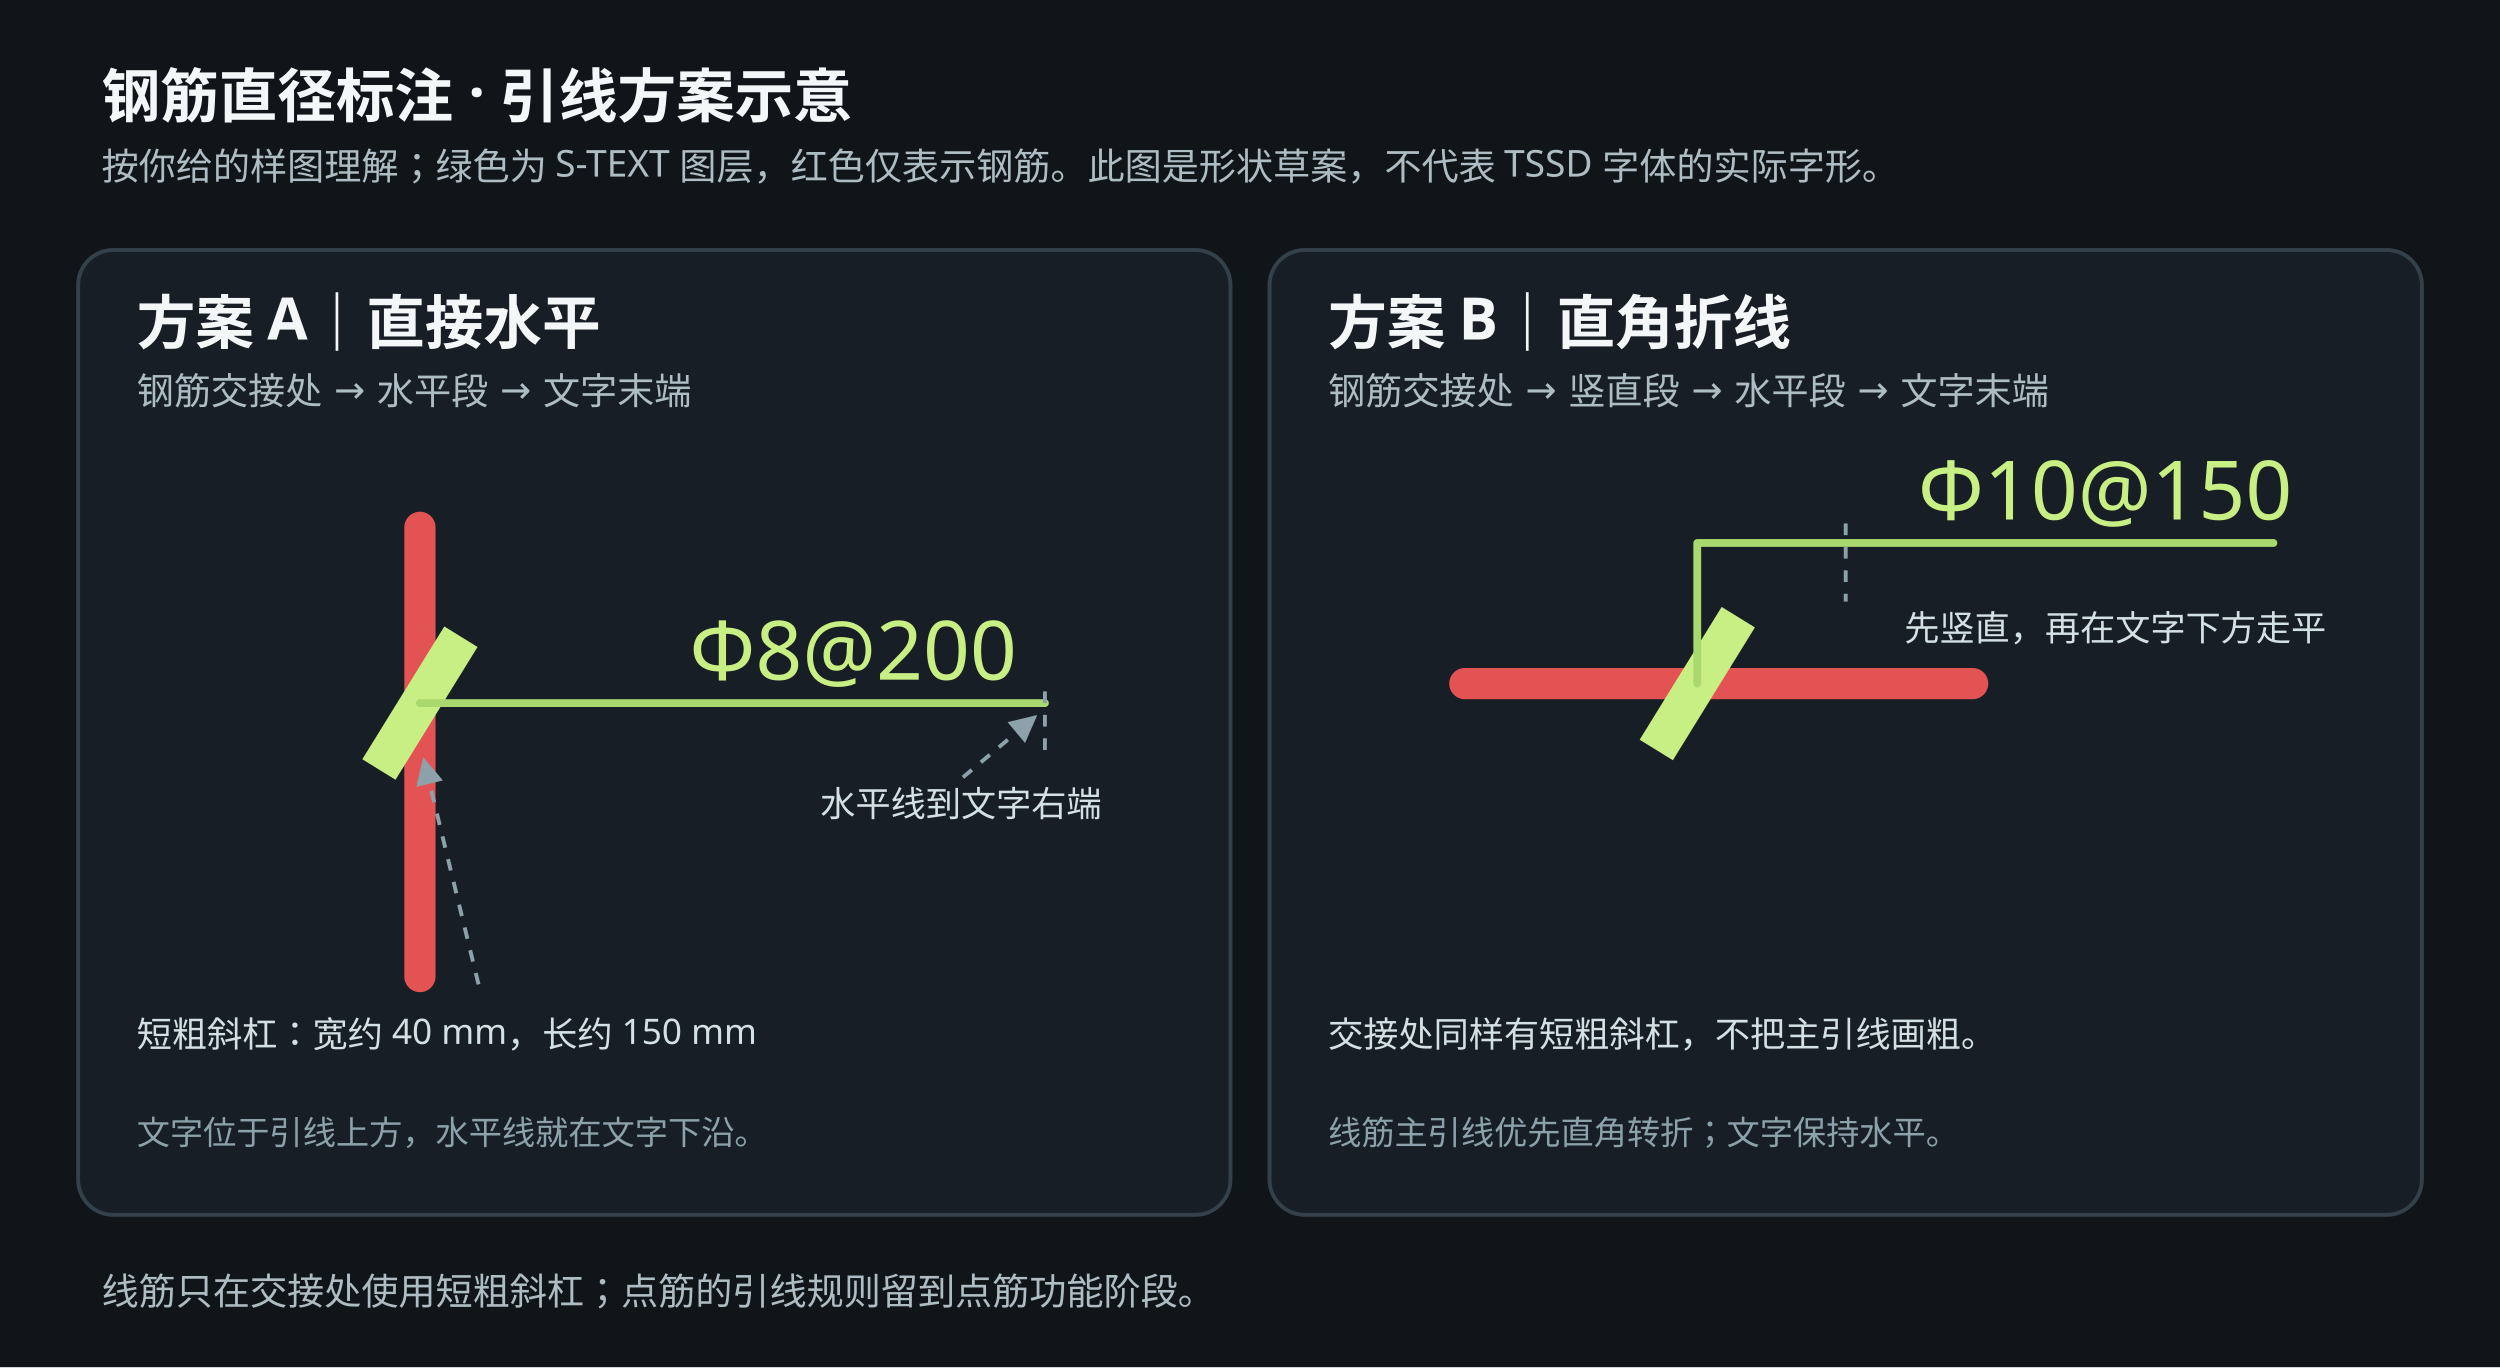
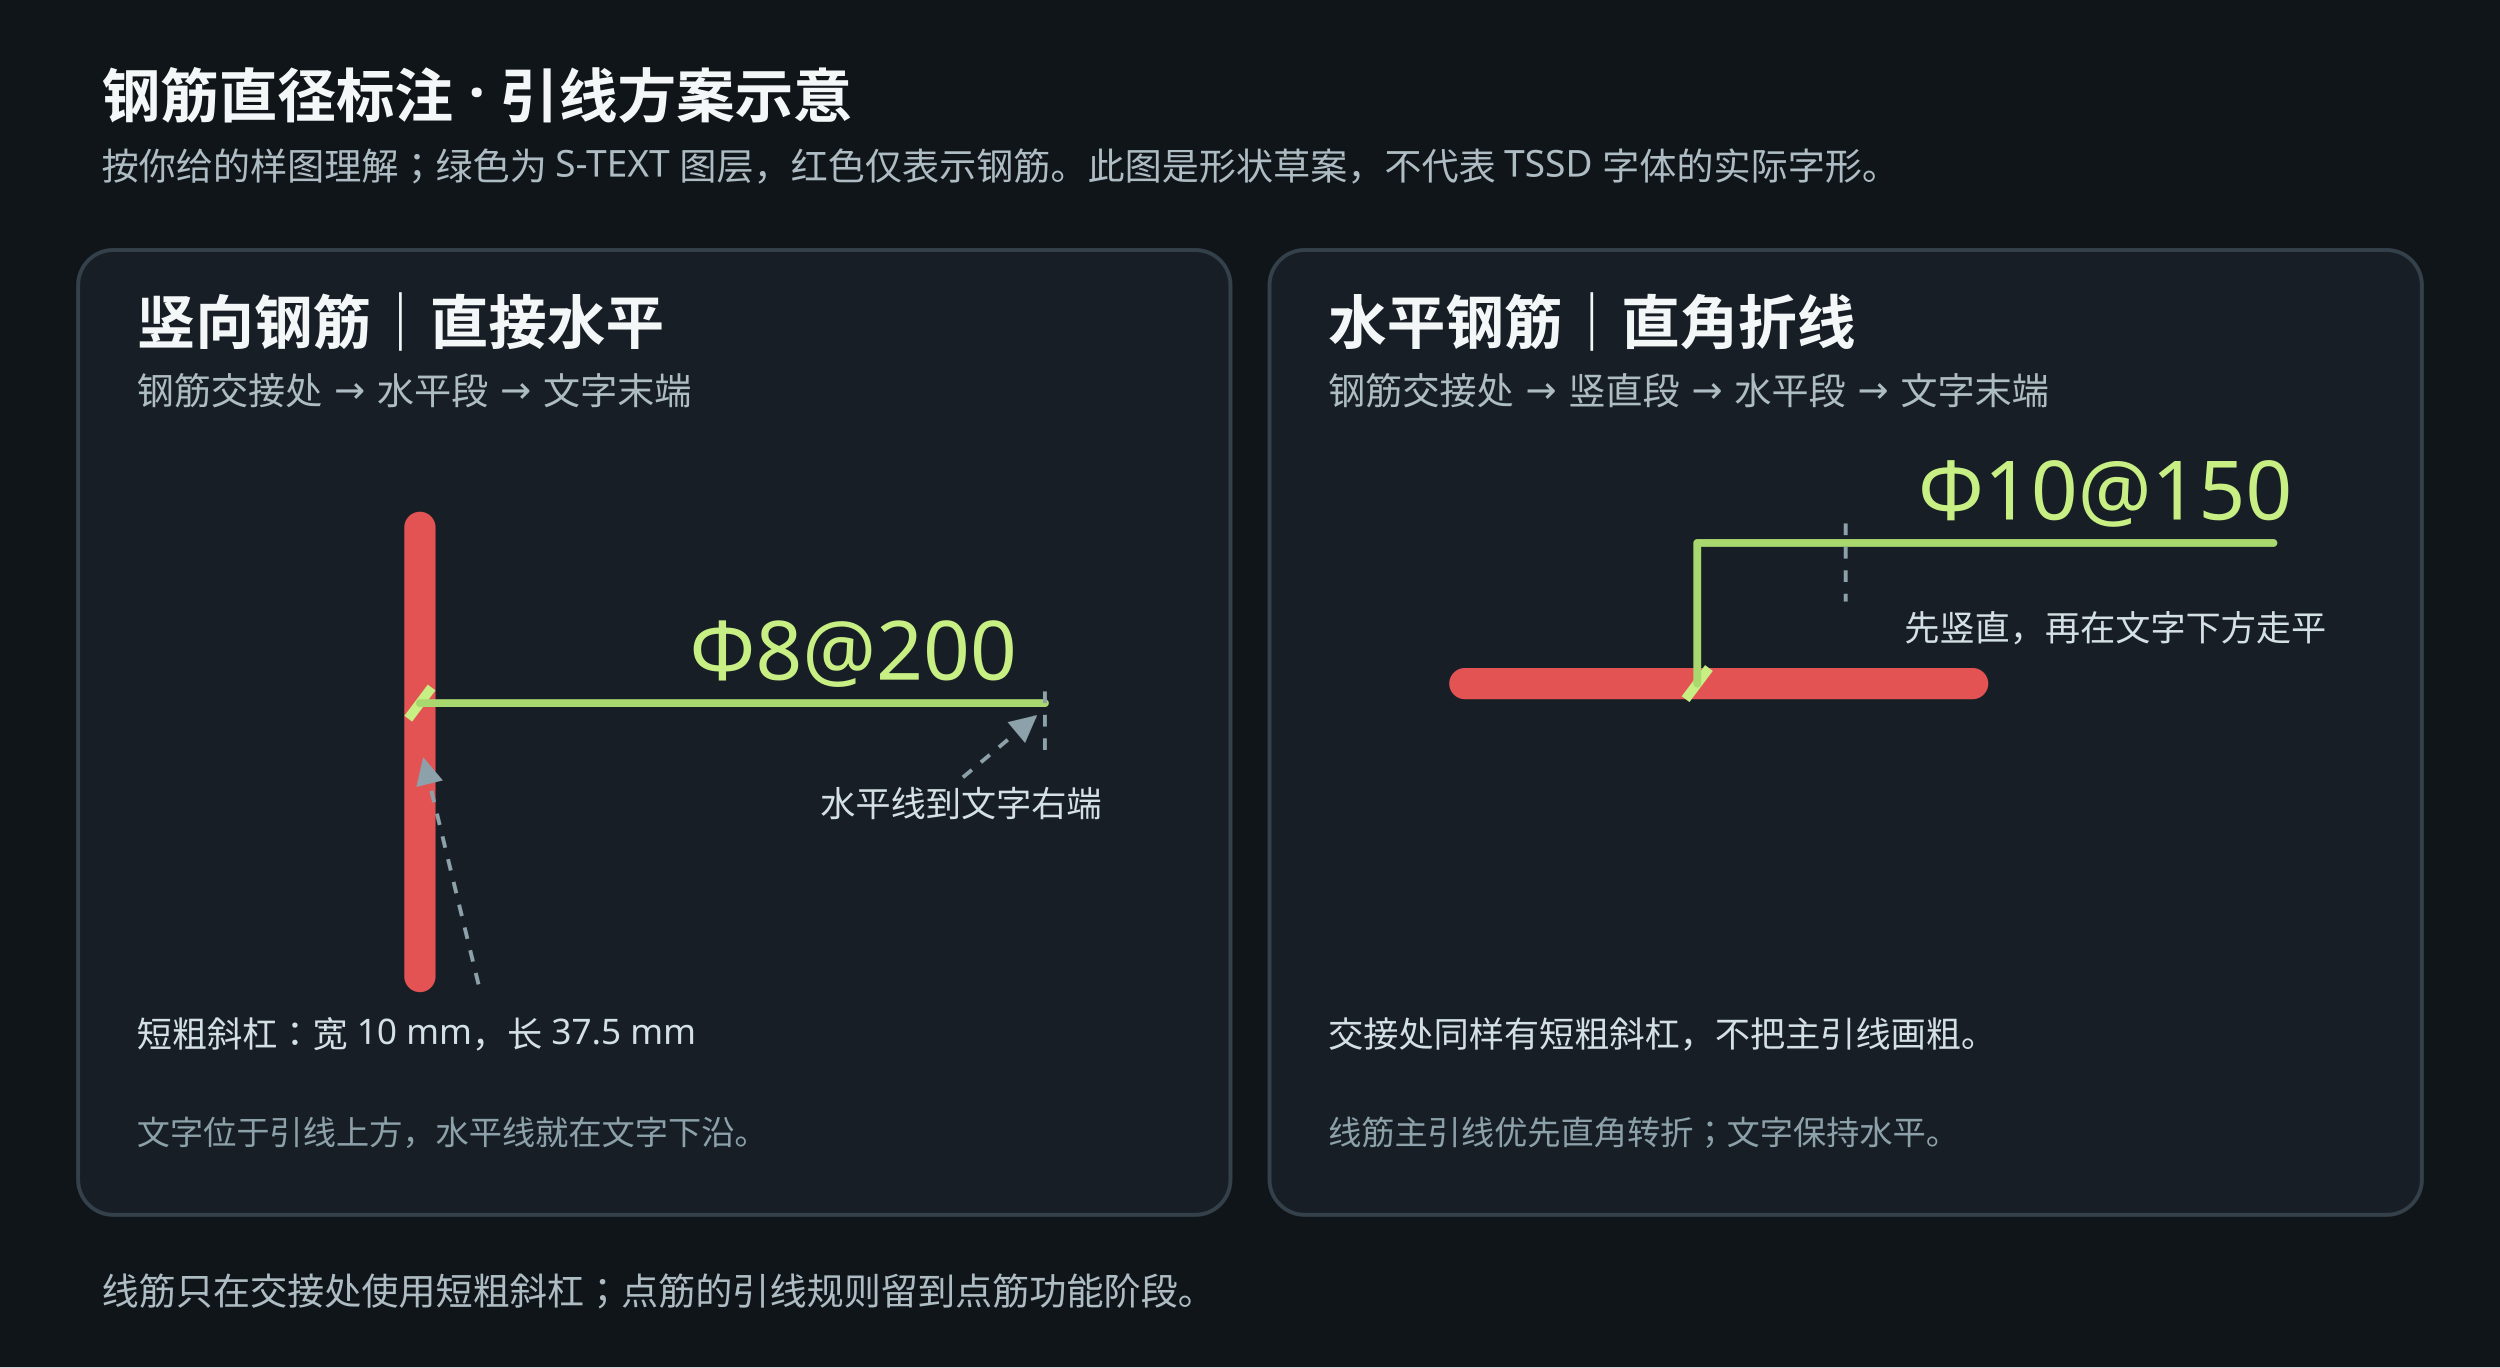
<svg xmlns="http://www.w3.org/2000/svg" viewBox="0 0 1280 700" width="1280" height="700" role="img" aria-labelledby="title desc">
  <defs>
    <style>
      .bg { fill:#10151a; }
      .panel { fill:#171e25; stroke:#34414a; stroke-width:2; }
      .heading { fill:#f4f7f8; font: 700 30px "Microsoft YaHei", sans-serif; }
      .sub { fill:#aebcc3; font: 19px "Microsoft YaHei", sans-serif; }
      .rebar { stroke:#e45353; stroke-width:16; fill:none; stroke-linecap:round; }
      .leader { stroke:#a9d86f; stroke-width:4; fill:none; stroke-linecap:round; stroke-linejoin:round; }
-       .slash { stroke:#c7ef83; stroke-width:20; fill:none; stroke-linecap:butt; }
+       .slash { stroke:#c7ef83; stroke-width:5; fill:none; stroke-linecap:butt; }
      .label { fill:#c7ef83; font: 42px "Microsoft YaHei", sans-serif; }
      .callout { fill:#d4e1e4; font: 18px "Microsoft YaHei", sans-serif; }
      .guide { stroke:#8ca1aa; stroke-width:2; fill:none; stroke-dasharray:6 6; }
      .note { fill:#8ca1aa; font: 17px "Microsoft YaHei", sans-serif; }
    </style>
    <marker id="arrow" viewBox="0 0 10 10" refX="9" refY="5" markerWidth="7" markerHeight="7" orient="auto-start-reverse">
      <path d="M0 0 10 5 0 10Z" fill="#8ca1aa" />
    </marker>
  </defs>
  <rect class="bg" width="1280" height="700" />
  <text x="52" y="60" class="heading">钢筋直径标注 · 引线方案示意</text>
  <text x="52" y="92" class="sub">按你给的样图理解；绿色为 S-TEXT 图层，红色仅表示钢筋。此图是形状草案，不代表 TSSD 字体的实际字形。</text>
  <rect x="40" y="128" width="590" height="494" rx="18" class="panel" />
-   <text x="70" y="176" class="heading">方案 A｜直接水平</text>
+   <text x="70" y="176" class="heading">竖向钢筋｜直接水平</text>
  <text x="70" y="207" class="sub">钢筋交接处 → 水平段 → 文字末端</text>
  <path class="rebar" d="M215 270 V500" />
-   <path class="slash" d="M194 394 L236 326" />
+   <path class="slash" d="M209 368 L221 352" />
  <path class="leader" d="M215 360 H535" />
  <text x="353" y="348" class="label" textLength="182" lengthAdjust="spacingAndGlyphs">Φ8@200</text>
  <path class="guide" d="M535 354 V388" />
  <text x="420" y="418" class="callout">水平线到文字右端</text>
  <path class="guide" d="M493 398 L530 367" marker-end="url(#arrow)" />
-   <text x="70" y="536" class="callout">短粗斜杠：宽约 40 mm，长约 150 mm</text>
+   <text x="70" y="536" class="callout">短粗斜杠：宽 10 mm，长 37.5 mm</text>
  <path class="guide" d="M245 504 L217 389" marker-end="url(#arrow)" />
  <text x="70" y="586" class="note">文字位于引线上方，水平线就在文字下沿。</text>
  <rect x="650" y="128" width="590" height="494" rx="18" class="panel" />
-   <text x="680" y="176" class="heading">方案 B｜直角折线</text>
+   <text x="680" y="176" class="heading">水平钢筋｜直角折线</text>
  <text x="680" y="207" class="sub">钢筋交接处 → 竖直段 → 水平段 → 文字末端</text>
  <path class="rebar" d="M750 350 H1010" />
-   <path class="slash" d="M848 384 L890 316" />
+   <path class="slash" d="M863 358 L875 342" />
  <path class="leader" d="M869 350 V278 H1164" />
  <text x="982" y="266" class="label" textLength="182" lengthAdjust="spacingAndGlyphs">Φ10@150</text>
  <path class="guide" d="M945 268 V308" />
  <text x="975" y="328" class="callout">先竖直，再在文字下方走平</text>
  <text x="680" y="536" class="callout">交接处同样有短粗斜杠，不把主引线画粗。</text>
  <text x="680" y="586" class="note">线筋主引线优先直角转折；文字保持水平。</text>
  <text x="52" y="668" class="sub">线筋只在交接处使用短粗斜杠；点筋的引线规则留到点筋功能阶段。</text>
</svg>
